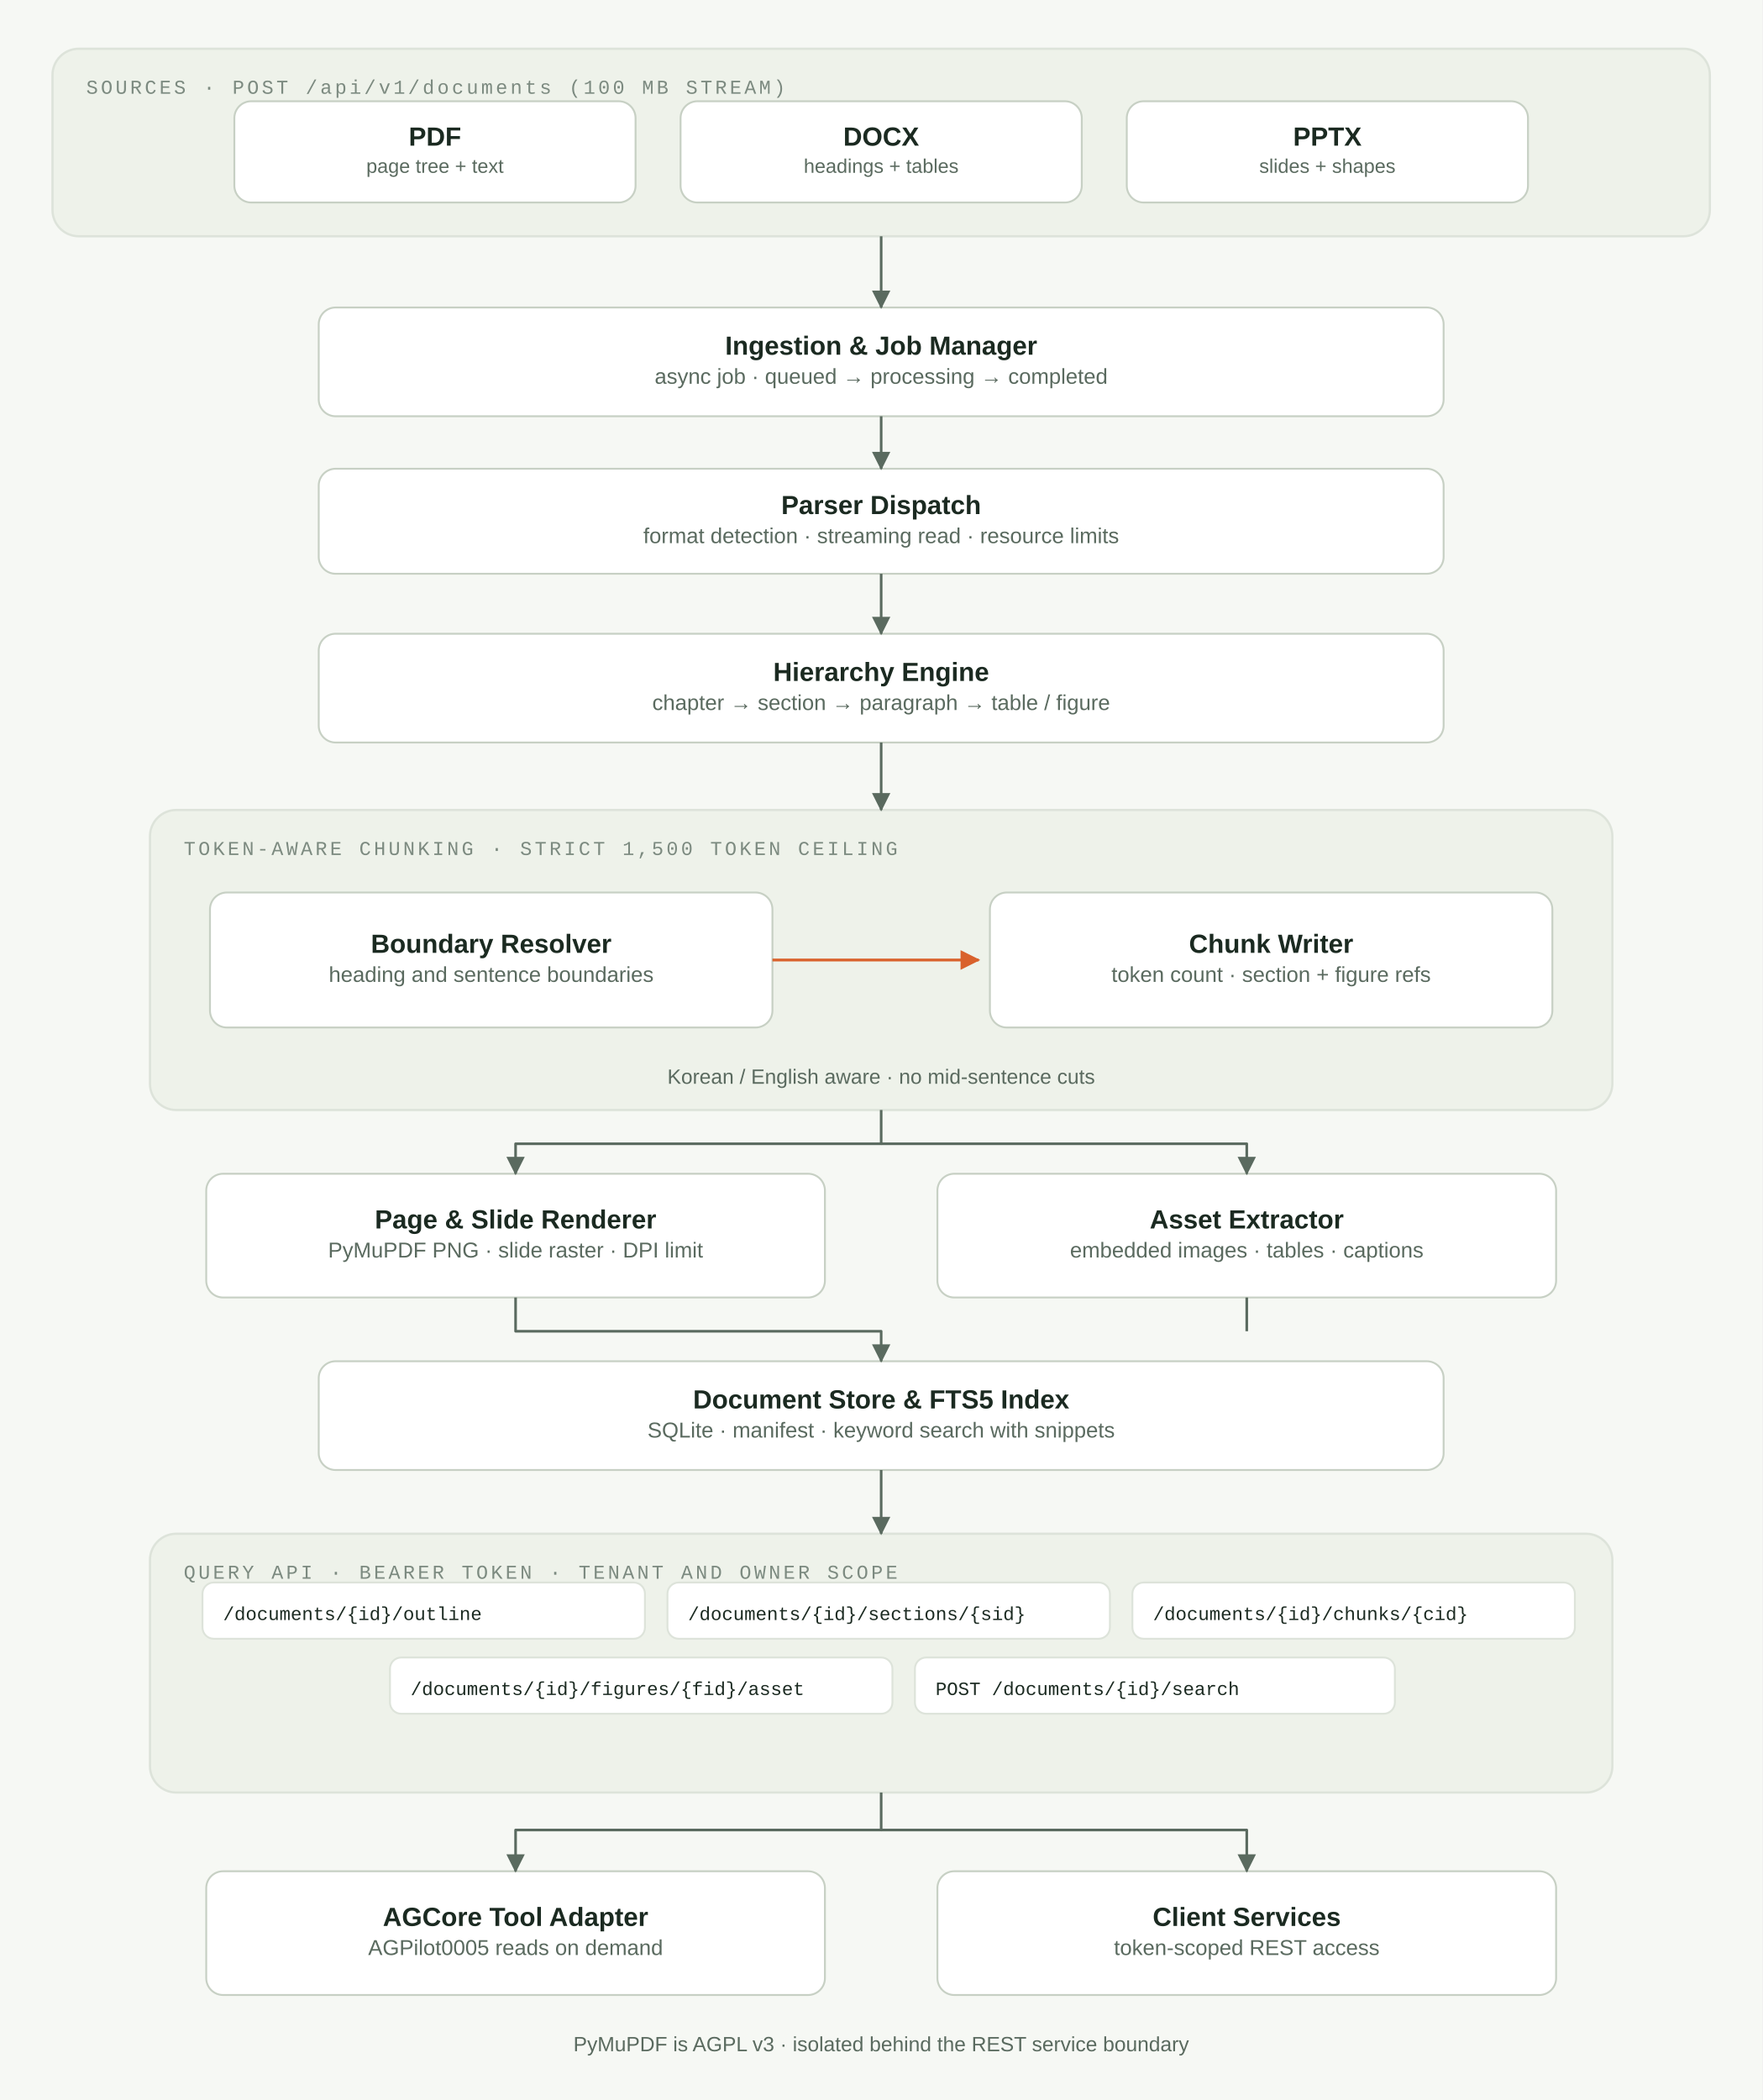
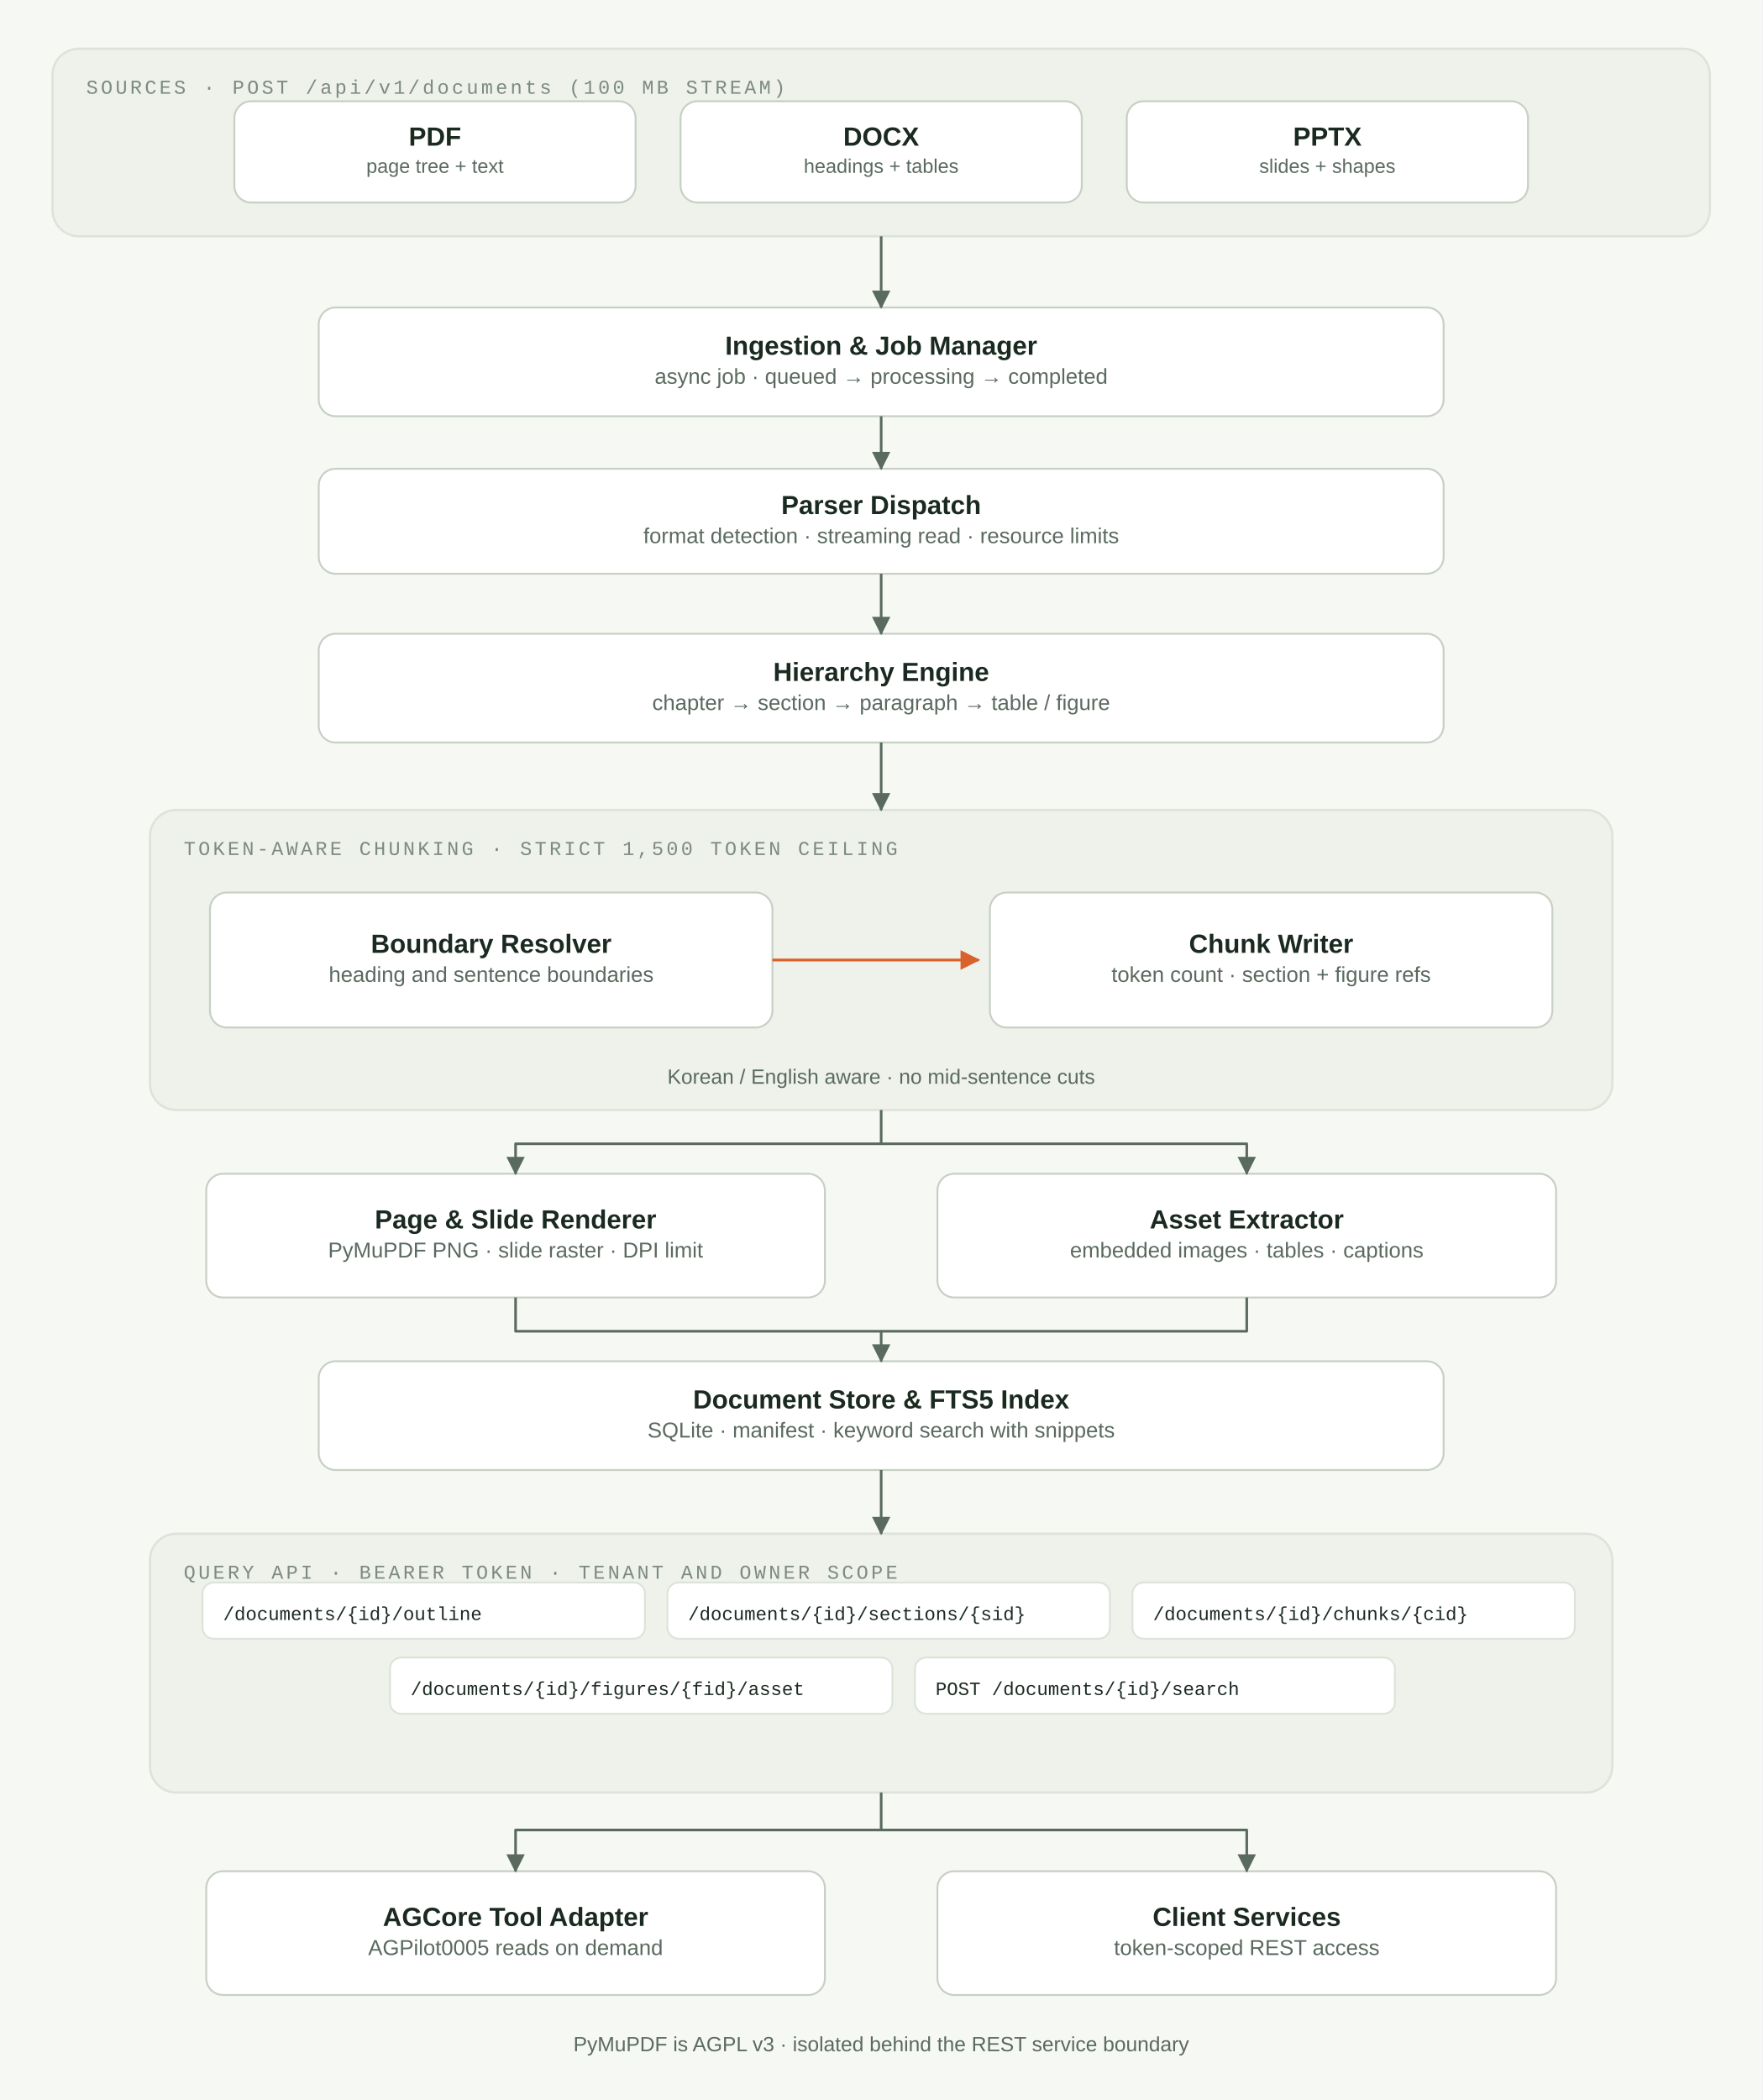
<svg xmlns="http://www.w3.org/2000/svg" width="940" height="1120" viewBox="0 0 940 1120" role="img">
  <rect width="940" height="1120" fill="#F6F8F4" />
  <defs>
    <marker id="arrow" viewBox="0 0 10 10" refX="9.2" refY="5" markerWidth="7" markerHeight="7" orient="auto-start-reverse">
      <path d="M 0 0 L 10 5 L 0 10 z" fill="#5A6A5F" />
    </marker>
    <marker id="arrowA" viewBox="0 0 10 10" refX="9.2" refY="5" markerWidth="7" markerHeight="7" orient="auto-start-reverse">
      <path d="M 0 0 L 10 5 L 0 10 z" fill="#D9612C" />
    </marker>
  </defs>
  <rect x="28" y="26" width="884" height="100" rx="14" ry="14" fill="#EEF2EA" stroke="#DDE3DA" stroke-width="1.2" />
  <text x="46" y="50" font-family="'Courier New', monospace" font-size="10.5" fill="#7C8A80" letter-spacing="1.5" text-anchor="start">SOURCES · POST /api/v1/documents (100 MB STREAM)</text>
  <rect x="125.0" y="54" width="214" height="54" rx="9" ry="9" fill="#FFFFFF" stroke="#C7D0C4" stroke-width="1" />
  <text x="232.0" y="77.67" font-family="Arial, Helvetica, sans-serif" font-size="14" fill="#1B2A21" font-weight="600" text-anchor="middle">PDF</text>
  <text x="232.0" y="92.17" font-family="Arial, Helvetica, sans-serif" font-size="10.5" fill="#5A6A5F" text-anchor="middle">page tree + text</text>
  <rect x="363.0" y="54" width="214" height="54" rx="9" ry="9" fill="#FFFFFF" stroke="#C7D0C4" stroke-width="1" />
  <text x="470.0" y="77.67" font-family="Arial, Helvetica, sans-serif" font-size="14" fill="#1B2A21" font-weight="600" text-anchor="middle">DOCX</text>
  <text x="470.0" y="92.17" font-family="Arial, Helvetica, sans-serif" font-size="10.5" fill="#5A6A5F" text-anchor="middle">headings + tables</text>
  <rect x="601.0" y="54" width="214" height="54" rx="9" ry="9" fill="#FFFFFF" stroke="#C7D0C4" stroke-width="1" />
  <text x="708.0" y="77.67" font-family="Arial, Helvetica, sans-serif" font-size="14" fill="#1B2A21" font-weight="600" text-anchor="middle">PPTX</text>
  <text x="708.0" y="92.17" font-family="Arial, Helvetica, sans-serif" font-size="10.5" fill="#5A6A5F" text-anchor="middle">slides + shapes</text>
  <rect x="170" y="164" width="600" height="58" rx="9" ry="9" fill="#FFFFFF" stroke="#C7D0C4" stroke-width="1" />
  <text x="470.0" y="189.17" font-family="Arial, Helvetica, sans-serif" font-size="14" fill="#1B2A21" font-weight="600" text-anchor="middle">Ingestion &amp; Job Manager</text>
  <text x="470.0" y="204.67" font-family="Arial, Helvetica, sans-serif" font-size="11.5" fill="#5A6A5F" text-anchor="middle">async job · queued → processing → completed</text>
  <path d="M 470 126 L 470 164" fill="none" stroke="#5A6A5F" stroke-width="1.4" stroke-linejoin="round" stroke-linecap="butt" marker-end="url(#arrow)" />
  <rect x="170" y="250" width="600" height="56" rx="9" ry="9" fill="#FFFFFF" stroke="#C7D0C4" stroke-width="1" />
  <text x="470.0" y="274.17" font-family="Arial, Helvetica, sans-serif" font-size="14" fill="#1B2A21" font-weight="600" text-anchor="middle">Parser Dispatch</text>
  <text x="470.0" y="289.67" font-family="Arial, Helvetica, sans-serif" font-size="11.5" fill="#5A6A5F" text-anchor="middle">format detection · streaming read · resource limits</text>
  <path d="M 470 222 L 470 250" fill="none" stroke="#5A6A5F" stroke-width="1.4" stroke-linejoin="round" stroke-linecap="butt" marker-end="url(#arrow)" />
  <rect x="170" y="338" width="600" height="58" rx="9" ry="9" fill="#FFFFFF" stroke="#C7D0C4" stroke-width="1" />
  <text x="470.0" y="363.17" font-family="Arial, Helvetica, sans-serif" font-size="14" fill="#1B2A21" font-weight="600" text-anchor="middle">Hierarchy Engine</text>
  <text x="470.0" y="378.67" font-family="Arial, Helvetica, sans-serif" font-size="11.5" fill="#5A6A5F" text-anchor="middle">chapter → section → paragraph → table / figure</text>
  <path d="M 470 306 L 470 338" fill="none" stroke="#5A6A5F" stroke-width="1.4" stroke-linejoin="round" stroke-linecap="butt" marker-end="url(#arrow)" />
  <rect x="80" y="432" width="780" height="160" rx="14" ry="14" fill="#EEF2EA" stroke="#DDE3DA" stroke-width="1.2" />
  <text x="98" y="456" font-family="'Courier New', monospace" font-size="10.5" fill="#7C8A80" letter-spacing="1.5" text-anchor="start">TOKEN-AWARE CHUNKING · STRICT 1,500 TOKEN CEILING</text>
  <rect x="112" y="476" width="300" height="72" rx="9" ry="9" fill="#FFFFFF" stroke="#C7D0C4" stroke-width="1" />
  <text x="262.0" y="508.17" font-family="Arial, Helvetica, sans-serif" font-size="14" fill="#1B2A21" font-weight="600" text-anchor="middle">Boundary Resolver</text>
  <text x="262.0" y="523.67" font-family="Arial, Helvetica, sans-serif" font-size="11.5" fill="#5A6A5F" text-anchor="middle">heading and sentence boundaries</text>
  <rect x="528" y="476" width="300" height="72" rx="9" ry="9" fill="#FFFFFF" stroke="#C7D0C4" stroke-width="1" />
  <text x="678.0" y="508.17" font-family="Arial, Helvetica, sans-serif" font-size="14" fill="#1B2A21" font-weight="600" text-anchor="middle">Chunk Writer</text>
  <text x="678.0" y="523.67" font-family="Arial, Helvetica, sans-serif" font-size="11.5" fill="#5A6A5F" text-anchor="middle">token count · section + figure refs</text>
  <path d="M 412 512 L 522 512" fill="none" stroke="#D9612C" stroke-width="1.5" stroke-linejoin="round" stroke-linecap="butt" marker-end="url(#arrowA)" />
  <text x="470" y="578" font-family="Arial, Helvetica, sans-serif" font-size="11" fill="#5A6A5F" text-anchor="middle">Korean / English aware · no mid-sentence cuts</text>
  <path d="M 470 396 L 470 432" fill="none" stroke="#5A6A5F" stroke-width="1.4" stroke-linejoin="round" stroke-linecap="butt" marker-end="url(#arrow)" />
  <rect x="110" y="626" width="330" height="66" rx="9" ry="9" fill="#FFFFFF" stroke="#C7D0C4" stroke-width="1" />
  <text x="275.0" y="655.17" font-family="Arial, Helvetica, sans-serif" font-size="14" fill="#1B2A21" font-weight="600" text-anchor="middle">Page &amp; Slide Renderer</text>
  <text x="275.0" y="670.67" font-family="Arial, Helvetica, sans-serif" font-size="11.5" fill="#5A6A5F" text-anchor="middle">PyMuPDF PNG · slide raster · DPI limit</text>
  <rect x="500" y="626" width="330" height="66" rx="9" ry="9" fill="#FFFFFF" stroke="#C7D0C4" stroke-width="1" />
  <text x="665.0" y="655.17" font-family="Arial, Helvetica, sans-serif" font-size="14" fill="#1B2A21" font-weight="600" text-anchor="middle">Asset Extractor</text>
  <text x="665.0" y="670.67" font-family="Arial, Helvetica, sans-serif" font-size="11.5" fill="#5A6A5F" text-anchor="middle">embedded images · tables · captions</text>
  <path d="M 470 592 L 470 610 L 275 610 L 275 626" fill="none" stroke="#5A6A5F" stroke-width="1.4" stroke-linejoin="round" stroke-linecap="butt" marker-end="url(#arrow)" />
  <path d="M 470 610 L 665 610 L 665 626" fill="none" stroke="#5A6A5F" stroke-width="1.4" stroke-linejoin="round" stroke-linecap="butt" marker-end="url(#arrow)" />
  <rect x="170" y="726" width="600" height="58" rx="9" ry="9" fill="#FFFFFF" stroke="#C7D0C4" stroke-width="1" />
  <text x="470.0" y="751.17" font-family="Arial, Helvetica, sans-serif" font-size="14" fill="#1B2A21" font-weight="600" text-anchor="middle">Document Store &amp; FTS5 Index</text>
  <text x="470.0" y="766.67" font-family="Arial, Helvetica, sans-serif" font-size="11.5" fill="#5A6A5F" text-anchor="middle">SQLite · manifest · keyword search with snippets</text>
  <path d="M 275 692 L 275 710 L 470 710 L 470 726" fill="none" stroke="#5A6A5F" stroke-width="1.4" stroke-linejoin="round" stroke-linecap="butt" marker-end="url(#arrow)" />
-   <path d="M 665 692 L 665 710" fill="none" stroke="#5A6A5F" stroke-width="1.4" stroke-linejoin="round" stroke-linecap="butt" />
+   <path d="M 665 692 L 665 710 L 470 710" fill="none" stroke="#5A6A5F" stroke-width="1.4" stroke-linejoin="round" stroke-linecap="butt" />
  <rect x="80" y="818" width="780" height="138" rx="14" ry="14" fill="#EEF2EA" stroke="#DDE3DA" stroke-width="1.2" />
  <text x="98" y="842" font-family="'Courier New', monospace" font-size="10.5" fill="#7C8A80" letter-spacing="1.5" text-anchor="start">QUERY API · BEARER TOKEN · TENANT AND OWNER SCOPE</text>
  <rect x="108" y="844" width="236" height="30" rx="6" ry="6" fill="#FFFFFF" stroke="#DDE3DA" stroke-width="1" />
  <text x="119" y="864" font-family="'Courier New', monospace" font-size="10" fill="#1B2A21" text-anchor="start">/documents/{id}/outline</text>
  <rect x="356" y="844" width="236" height="30" rx="6" ry="6" fill="#FFFFFF" stroke="#DDE3DA" stroke-width="1" />
  <text x="367" y="864" font-family="'Courier New', monospace" font-size="10" fill="#1B2A21" text-anchor="start">/documents/{id}/sections/{sid}</text>
  <rect x="604" y="844" width="236" height="30" rx="6" ry="6" fill="#FFFFFF" stroke="#DDE3DA" stroke-width="1" />
  <text x="615" y="864" font-family="'Courier New', monospace" font-size="10" fill="#1B2A21" text-anchor="start">/documents/{id}/chunks/{cid}</text>
  <rect x="208.0" y="884" width="268" height="30" rx="6" ry="6" fill="#FFFFFF" stroke="#DDE3DA" stroke-width="1" />
  <text x="219.0" y="904" font-family="'Courier New', monospace" font-size="10" fill="#1B2A21" text-anchor="start">/documents/{id}/figures/{fid}/asset</text>
  <rect x="488.0" y="884" width="256" height="30" rx="6" ry="6" fill="#FFFFFF" stroke="#DDE3DA" stroke-width="1" />
  <text x="499.0" y="904" font-family="'Courier New', monospace" font-size="10" fill="#1B2A21" text-anchor="start">POST /documents/{id}/search</text>
  <path d="M 470 784 L 470 818" fill="none" stroke="#5A6A5F" stroke-width="1.4" stroke-linejoin="round" stroke-linecap="butt" marker-end="url(#arrow)" />
  <rect x="110" y="998" width="330" height="66" rx="9" ry="9" fill="#FFFFFF" stroke="#C7D0C4" stroke-width="1" />
  <text x="275.0" y="1027.17" font-family="Arial, Helvetica, sans-serif" font-size="14" fill="#1B2A21" font-weight="600" text-anchor="middle">AGCore Tool Adapter</text>
  <text x="275.0" y="1042.67" font-family="Arial, Helvetica, sans-serif" font-size="11.5" fill="#5A6A5F" text-anchor="middle">AGPilot0005 reads on demand</text>
  <rect x="500" y="998" width="330" height="66" rx="9" ry="9" fill="#FFFFFF" stroke="#C7D0C4" stroke-width="1" />
  <text x="665.0" y="1027.17" font-family="Arial, Helvetica, sans-serif" font-size="14" fill="#1B2A21" font-weight="600" text-anchor="middle">Client Services</text>
  <text x="665.0" y="1042.67" font-family="Arial, Helvetica, sans-serif" font-size="11.5" fill="#5A6A5F" text-anchor="middle">token-scoped REST access</text>
  <path d="M 470 956 L 470 976 L 275 976 L 275 998" fill="none" stroke="#5A6A5F" stroke-width="1.4" stroke-linejoin="round" stroke-linecap="butt" marker-end="url(#arrow)" />
  <path d="M 470 976 L 665 976 L 665 998" fill="none" stroke="#5A6A5F" stroke-width="1.4" stroke-linejoin="round" stroke-linecap="butt" marker-end="url(#arrow)" />
  <text x="470" y="1094" font-family="Arial, Helvetica, sans-serif" font-size="11" fill="#5A6A5F" text-anchor="middle">PyMuPDF is AGPL v3 · isolated behind the REST service boundary</text>
</svg>
